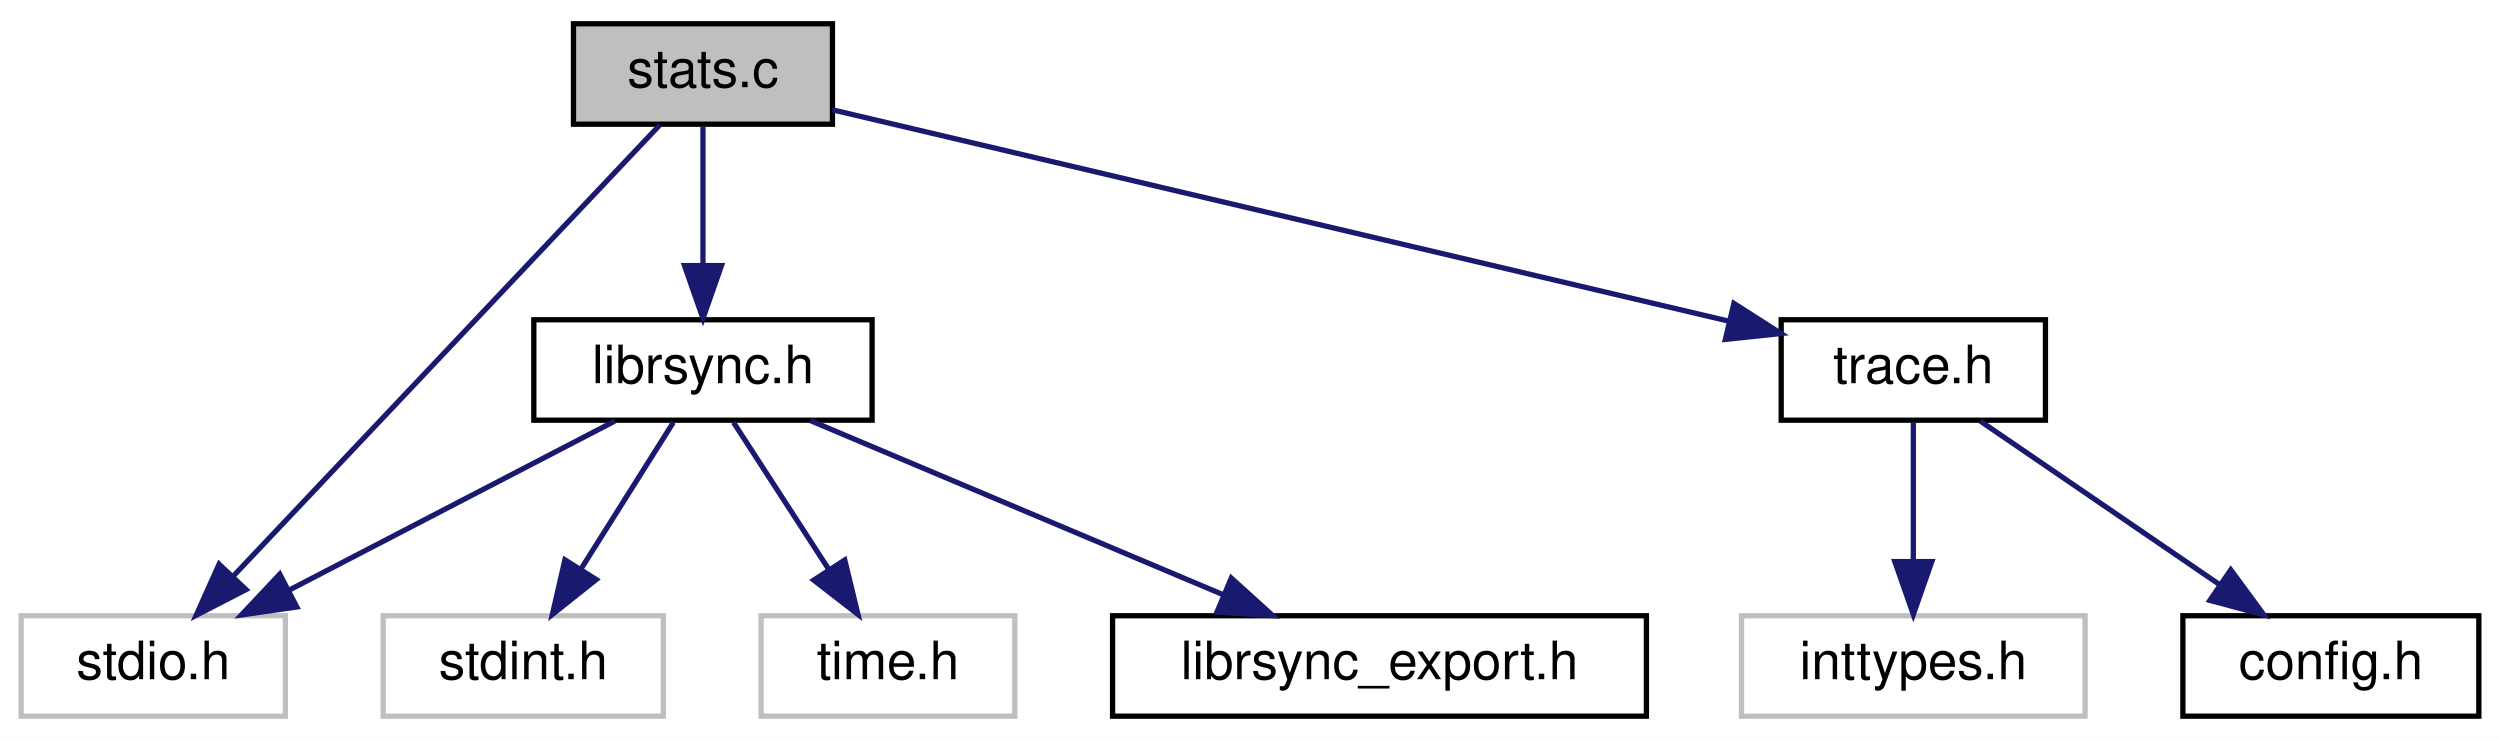
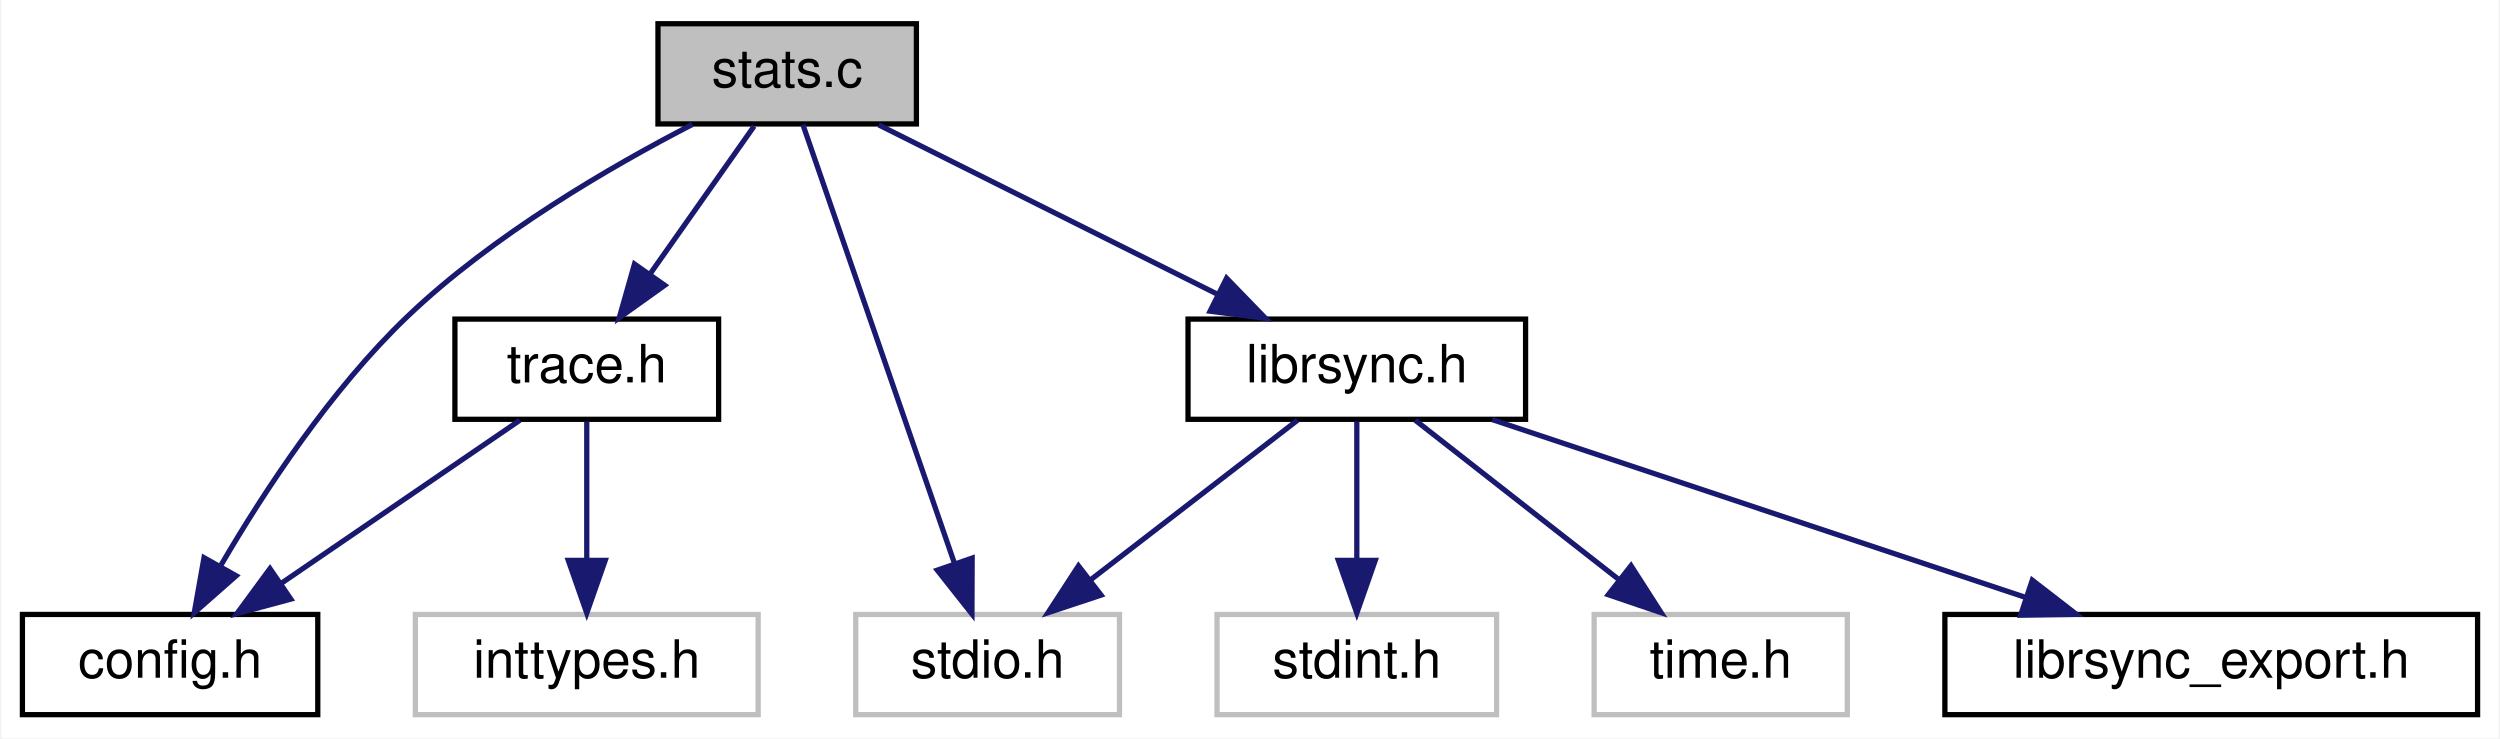
- <svg xmlns="http://www.w3.org/2000/svg" xmlns:xlink="http://www.w3.org/1999/xlink" width="473pt" height="140pt" viewBox="0.00 0.00 473.00 140.00">
+ <svg xmlns="http://www.w3.org/2000/svg" xmlns:xlink="http://www.w3.org/1999/xlink" width="474pt" height="140pt" viewBox="0.00 0.00 473.50 140.00">
  <g id="graph0" class="graph" transform="scale(1 1) rotate(0) translate(4 136)">
-     <polygon fill="white" stroke="transparent" points="-4,4 -4,-136 469,-136 469,4 -4,4" />
+     <polygon fill="white" stroke="transparent" points="-4,4 -4,-136 469.5,-136 469.5,4 -4,4" />
    <g id="node1" class="node">
      <g id="a_node1">
        <a xlink:title="stats reporting functions.">
-           <polygon fill="#bfbfbf" stroke="black" points="104.5,-112.5 104.5,-131.5 153.5,-131.5 153.5,-112.5 104.5,-112.5" />
-           <text text-anchor="middle" x="129" y="-119.5" font-family="Helvetica,sans-Serif" font-size="10.00">stats.c</text>
+           <polygon fill="#bfbfbf" stroke="black" points="120.5,-112.5 120.5,-131.5 169.5,-131.5 169.5,-112.5 120.5,-112.5" />
+           <text text-anchor="middle" x="145" y="-119.5" font-family="Helvetica,sans-Serif" font-size="10.00">stats.c</text>
        </a>
      </g>
    </g>
    <g id="node2" class="node">
      <g id="a_node2">
-         <a xlink:title=" ">
-           <polygon fill="white" stroke="#bfbfbf" points="0,-0.5 0,-19.5 50,-19.5 50,-0.5 0,-0.5" />
-           <text text-anchor="middle" x="25" y="-7.5" font-family="Helvetica,sans-Serif" font-size="10.00">stdio.h</text>
+         <a xlink:href="config_8h_source.html" target="_top" xlink:title=" ">
+           <polygon fill="white" stroke="black" points="0,-0.5 0,-19.5 56,-19.5 56,-0.5 0,-0.5" />
+           <text text-anchor="middle" x="28" y="-7.5" font-family="Helvetica,sans-Serif" font-size="10.00">config.h</text>
        </a>
      </g>
    </g>
    <g id="edge1" class="edge">
-       <path fill="none" stroke="midnightblue" d="M120.84,-112.37C103.45,-93.97 62.51,-50.67 40.18,-27.05" />
-       <polygon fill="midnightblue" stroke="midnightblue" points="42.54,-24.45 33.12,-19.59 37.45,-29.26 42.54,-24.45" />
+       <path fill="none" stroke="midnightblue" d="M127.03,-112.41C111.55,-104.43 89.21,-91.47 73,-76 58.46,-62.12 45.83,-42.85 37.68,-28.9" />
+       <polygon fill="midnightblue" stroke="midnightblue" points="40.53,-26.83 32.58,-19.83 34.43,-30.26 40.53,-26.83" />
    </g>
    <g id="node3" class="node">
      <g id="a_node3">
-         <a xlink:href="librsync_8h.html" target="_top" xlink:title="Public header for librsync.">
-           <polygon fill="white" stroke="black" points="97,-56.5 97,-75.5 161,-75.5 161,-56.5 97,-56.5" />
-           <text text-anchor="middle" x="129" y="-63.5" font-family="Helvetica,sans-Serif" font-size="10.00">librsync.h</text>
+         <a xlink:title=" ">
+           <polygon fill="white" stroke="#bfbfbf" points="158,-0.5 158,-19.5 208,-19.5 208,-0.5 158,-0.5" />
+           <text text-anchor="middle" x="183" y="-7.5" font-family="Helvetica,sans-Serif" font-size="10.00">stdio.h</text>
        </a>
      </g>
    </g>
    <g id="edge2" class="edge">
-       <path fill="none" stroke="midnightblue" d="M129,-112.08C129,-105.01 129,-94.86 129,-85.99" />
-       <polygon fill="midnightblue" stroke="midnightblue" points="132.5,-85.75 129,-75.75 125.5,-85.75 132.5,-85.75" />
+       <path fill="none" stroke="midnightblue" d="M147.98,-112.37C154.14,-94.54 168.39,-53.3 176.69,-29.27" />
+       <polygon fill="midnightblue" stroke="midnightblue" points="180.07,-30.19 180.03,-19.59 173.46,-27.9 180.07,-30.19" />
+     </g>
+     <g id="node4" class="node">
+       <g id="a_node4">
+         <a xlink:href="librsync_8h.html" target="_top" xlink:title="Public header for librsync.">
+           <polygon fill="white" stroke="black" points="221,-56.5 221,-75.5 285,-75.5 285,-56.5 221,-56.5" />
+           <text text-anchor="middle" x="253" y="-63.5" font-family="Helvetica,sans-Serif" font-size="10.00">librsync.h</text>
+         </a>
+       </g>
+     </g>
+     <g id="edge3" class="edge">
+       <path fill="none" stroke="midnightblue" d="M162.35,-112.32C179.67,-103.66 206.52,-90.24 226.5,-80.25" />
+       <polygon fill="midnightblue" stroke="midnightblue" points="228.31,-83.26 235.69,-75.65 225.18,-77 228.31,-83.26" />
+     </g>
+     <g id="node8" class="node">
+       <g id="a_node8">
+         <a xlink:href="trace_8h.html" target="_top" xlink:title="logging functions.">
+           <polygon fill="white" stroke="black" points="82,-56.5 82,-75.5 132,-75.5 132,-56.5 82,-56.5" />
+           <text text-anchor="middle" x="107" y="-63.5" font-family="Helvetica,sans-Serif" font-size="10.00">trace.h</text>
+         </a>
+       </g>
+     </g>
+     <g id="edge8" class="edge">
+       <path fill="none" stroke="midnightblue" d="M138.73,-112.08C133.36,-104.46 125.48,-93.26 118.92,-83.94" />
+       <polygon fill="midnightblue" stroke="midnightblue" points="121.78,-81.91 113.16,-75.75 116.05,-85.94 121.78,-81.91" />
+     </g>
+     <g id="edge4" class="edge">
+       <path fill="none" stroke="midnightblue" d="M241.75,-56.32C231.2,-48.18 215.2,-35.84 202.56,-26.09" />
+       <polygon fill="midnightblue" stroke="midnightblue" points="204.51,-23.17 194.45,-19.83 200.23,-28.71 204.51,-23.17" />
+     </g>
+     <g id="node5" class="node">
+       <g id="a_node5">
+         <a xlink:title=" ">
+           <polygon fill="white" stroke="#bfbfbf" points="226.5,-0.5 226.5,-19.5 279.5,-19.5 279.5,-0.5 226.5,-0.5" />
+           <text text-anchor="middle" x="253" y="-7.5" font-family="Helvetica,sans-Serif" font-size="10.00">stdint.h</text>
+         </a>
+       </g>
+     </g>
+     <g id="edge5" class="edge">
+       <path fill="none" stroke="midnightblue" d="M253,-56.08C253,-49.01 253,-38.86 253,-29.99" />
+       <polygon fill="midnightblue" stroke="midnightblue" points="256.5,-29.75 253,-19.75 249.5,-29.75 256.5,-29.75" />
+     </g>
+     <g id="node6" class="node">
+       <g id="a_node6">
+         <a xlink:title=" ">
+           <polygon fill="white" stroke="#bfbfbf" points="298,-0.5 298,-19.5 346,-19.5 346,-0.5 298,-0.5" />
+           <text text-anchor="middle" x="322" y="-7.5" font-family="Helvetica,sans-Serif" font-size="10.00">time.h</text>
+         </a>
+       </g>
+     </g>
+     <g id="edge6" class="edge">
+       <path fill="none" stroke="midnightblue" d="M264.09,-56.32C274.49,-48.18 290.26,-35.84 302.72,-26.09" />
+       <polygon fill="midnightblue" stroke="midnightblue" points="304.99,-28.75 310.71,-19.83 300.68,-23.24 304.99,-28.75" />
    </g>
    <g id="node7" class="node">
      <g id="a_node7">
-         <a xlink:href="trace_8h.html" target="_top" xlink:title="logging functions.">
-           <polygon fill="white" stroke="black" points="333,-56.5 333,-75.5 383,-75.5 383,-56.5 333,-56.5" />
-           <text text-anchor="middle" x="358" y="-63.5" font-family="Helvetica,sans-Serif" font-size="10.00">trace.h</text>
+         <a xlink:href="librsync__export_8h_source.html" target="_top" xlink:title=" ">
+           <polygon fill="white" stroke="black" points="364.5,-0.5 364.5,-19.5 465.5,-19.5 465.5,-0.5 364.5,-0.5" />
+           <text text-anchor="middle" x="415" y="-7.5" font-family="Helvetica,sans-Serif" font-size="10.00">librsync_export.h</text>
        </a>
      </g>
    </g>
    <g id="edge7" class="edge">
-       <path fill="none" stroke="midnightblue" d="M153.51,-115.22C194.27,-105.61 276.14,-86.3 322.98,-75.26" />
-       <polygon fill="midnightblue" stroke="midnightblue" points="324.05,-78.6 332.97,-72.9 322.44,-71.79 324.05,-78.6" />
+       <path fill="none" stroke="midnightblue" d="M278.67,-56.44C305.92,-47.36 349.18,-32.94 379.65,-22.78" />
+       <polygon fill="midnightblue" stroke="midnightblue" points="381.07,-26 389.45,-19.52 378.86,-19.36 381.07,-26" />
    </g>
-     <g id="edge3" class="edge">
-       <path fill="none" stroke="midnightblue" d="M112.29,-56.32C95.69,-47.7 70,-34.36 50.78,-24.39" />
-       <polygon fill="midnightblue" stroke="midnightblue" points="52.16,-21.16 41.67,-19.65 48.93,-27.37 52.16,-21.16" />
-     </g>
-     <g id="node4" class="node">
-       <g id="a_node4">
-         <a xlink:title=" ">
-           <polygon fill="white" stroke="#bfbfbf" points="68.5,-0.5 68.5,-19.5 121.5,-19.5 121.5,-0.5 68.5,-0.5" />
-           <text text-anchor="middle" x="95" y="-7.5" font-family="Helvetica,sans-Serif" font-size="10.00">stdint.h</text>
-         </a>
-       </g>
-     </g>
-     <g id="edge4" class="edge">
-       <path fill="none" stroke="midnightblue" d="M123.39,-56.08C118.63,-48.53 111.68,-37.49 105.85,-28.23" />
-       <polygon fill="midnightblue" stroke="midnightblue" points="108.8,-26.35 100.51,-19.75 102.88,-30.08 108.8,-26.35" />
-     </g>
-     <g id="node5" class="node">
-       <g id="a_node5">
-         <a xlink:title=" ">
-           <polygon fill="white" stroke="#bfbfbf" points="140,-0.5 140,-19.5 188,-19.5 188,-0.5 140,-0.5" />
-           <text text-anchor="middle" x="164" y="-7.5" font-family="Helvetica,sans-Serif" font-size="10.00">time.h</text>
-         </a>
-       </g>
-     </g>
-     <g id="edge5" class="edge">
-       <path fill="none" stroke="midnightblue" d="M134.78,-56.08C139.67,-48.53 146.83,-37.49 152.83,-28.23" />
-       <polygon fill="midnightblue" stroke="midnightblue" points="155.83,-30.05 158.33,-19.75 149.95,-26.24 155.83,-30.05" />
-     </g>
-     <g id="node6" class="node">
-       <g id="a_node6">
-         <a xlink:href="librsync__export_8h_source.html" target="_top" xlink:title=" ">
-           <polygon fill="white" stroke="black" points="206.5,-0.5 206.5,-19.5 307.5,-19.5 307.5,-0.5 206.5,-0.5" />
-           <text text-anchor="middle" x="257" y="-7.5" font-family="Helvetica,sans-Serif" font-size="10.00">librsync_export.h</text>
-         </a>
-       </g>
-     </g>
-     <g id="edge6" class="edge">
-       <path fill="none" stroke="midnightblue" d="M149.28,-56.44C170.35,-47.56 203.52,-33.56 227.49,-23.45" />
-       <polygon fill="midnightblue" stroke="midnightblue" points="228.96,-26.63 236.81,-19.52 226.24,-20.18 228.96,-26.63" />
-     </g>
-     <g id="node8" class="node">
-       <g id="a_node8">
-         <a xlink:title=" ">
-           <polygon fill="white" stroke="#bfbfbf" points="325.5,-0.5 325.5,-19.5 390.5,-19.5 390.5,-0.5 325.5,-0.5" />
-           <text text-anchor="middle" x="358" y="-7.5" font-family="Helvetica,sans-Serif" font-size="10.00">inttypes.h</text>
-         </a>
-       </g>
-     </g>
-     <g id="edge8" class="edge">
-       <path fill="none" stroke="midnightblue" d="M358,-56.08C358,-49.01 358,-38.86 358,-29.99" />
-       <polygon fill="midnightblue" stroke="midnightblue" points="361.5,-29.75 358,-19.75 354.5,-29.75 361.5,-29.75" />
+     <g id="edge10" class="edge">
+       <path fill="none" stroke="midnightblue" d="M94.31,-56.32C82.1,-47.98 63.42,-35.21 49,-25.35" />
+       <polygon fill="midnightblue" stroke="midnightblue" points="50.89,-22.41 40.66,-19.65 46.94,-28.19 50.89,-22.41" />
    </g>
    <g id="node9" class="node">
      <g id="a_node9">
-         <a xlink:href="config_8h_source.html" target="_top" xlink:title=" ">
-           <polygon fill="white" stroke="black" points="409,-0.5 409,-19.5 465,-19.5 465,-0.5 409,-0.5" />
-           <text text-anchor="middle" x="437" y="-7.5" font-family="Helvetica,sans-Serif" font-size="10.00">config.h</text>
+         <a xlink:title=" ">
+           <polygon fill="white" stroke="#bfbfbf" points="74.5,-0.5 74.5,-19.5 139.5,-19.5 139.5,-0.5 74.5,-0.5" />
+           <text text-anchor="middle" x="107" y="-7.5" font-family="Helvetica,sans-Serif" font-size="10.00">inttypes.h</text>
        </a>
      </g>
    </g>
    <g id="edge9" class="edge">
-       <path fill="none" stroke="midnightblue" d="M370.69,-56.32C382.9,-47.98 401.58,-35.21 416,-25.35" />
-       <polygon fill="midnightblue" stroke="midnightblue" points="418.06,-28.19 424.34,-19.65 414.11,-22.41 418.06,-28.19" />
+       <path fill="none" stroke="midnightblue" d="M107,-56.08C107,-49.01 107,-38.86 107,-29.99" />
+       <polygon fill="midnightblue" stroke="midnightblue" points="110.5,-29.75 107,-19.75 103.5,-29.75 110.5,-29.75" />
    </g>
  </g>
</svg>
